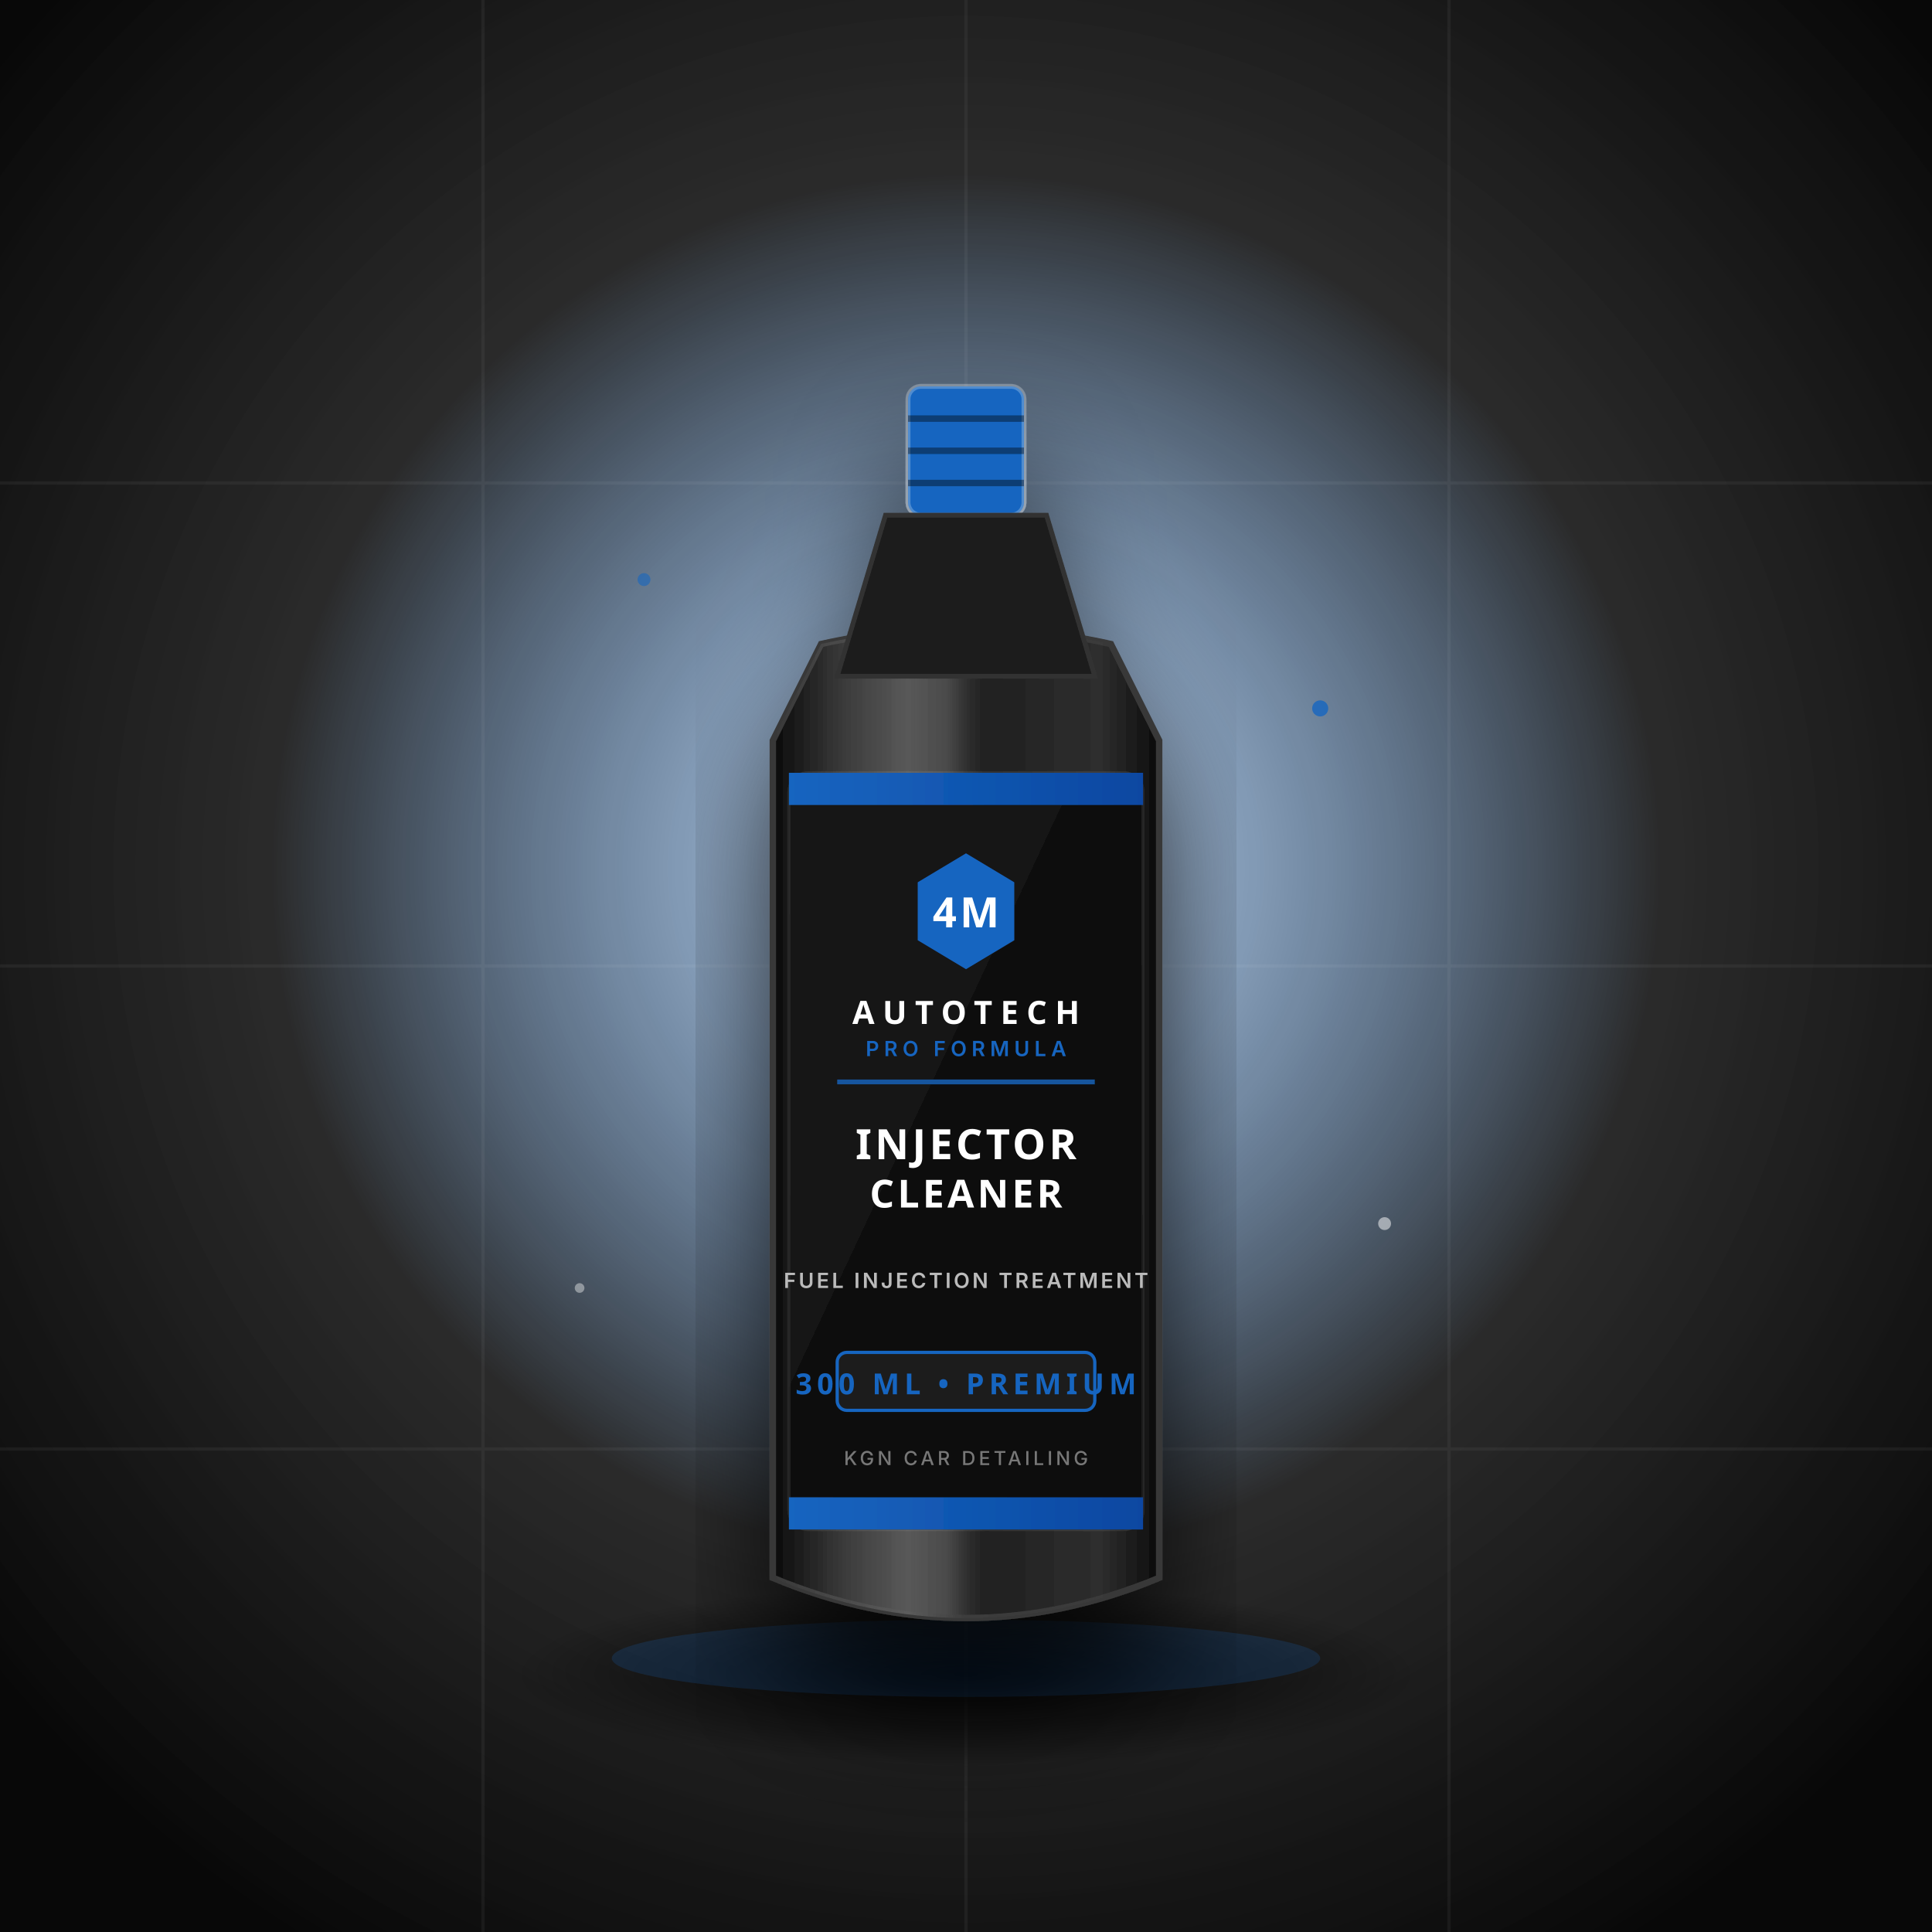
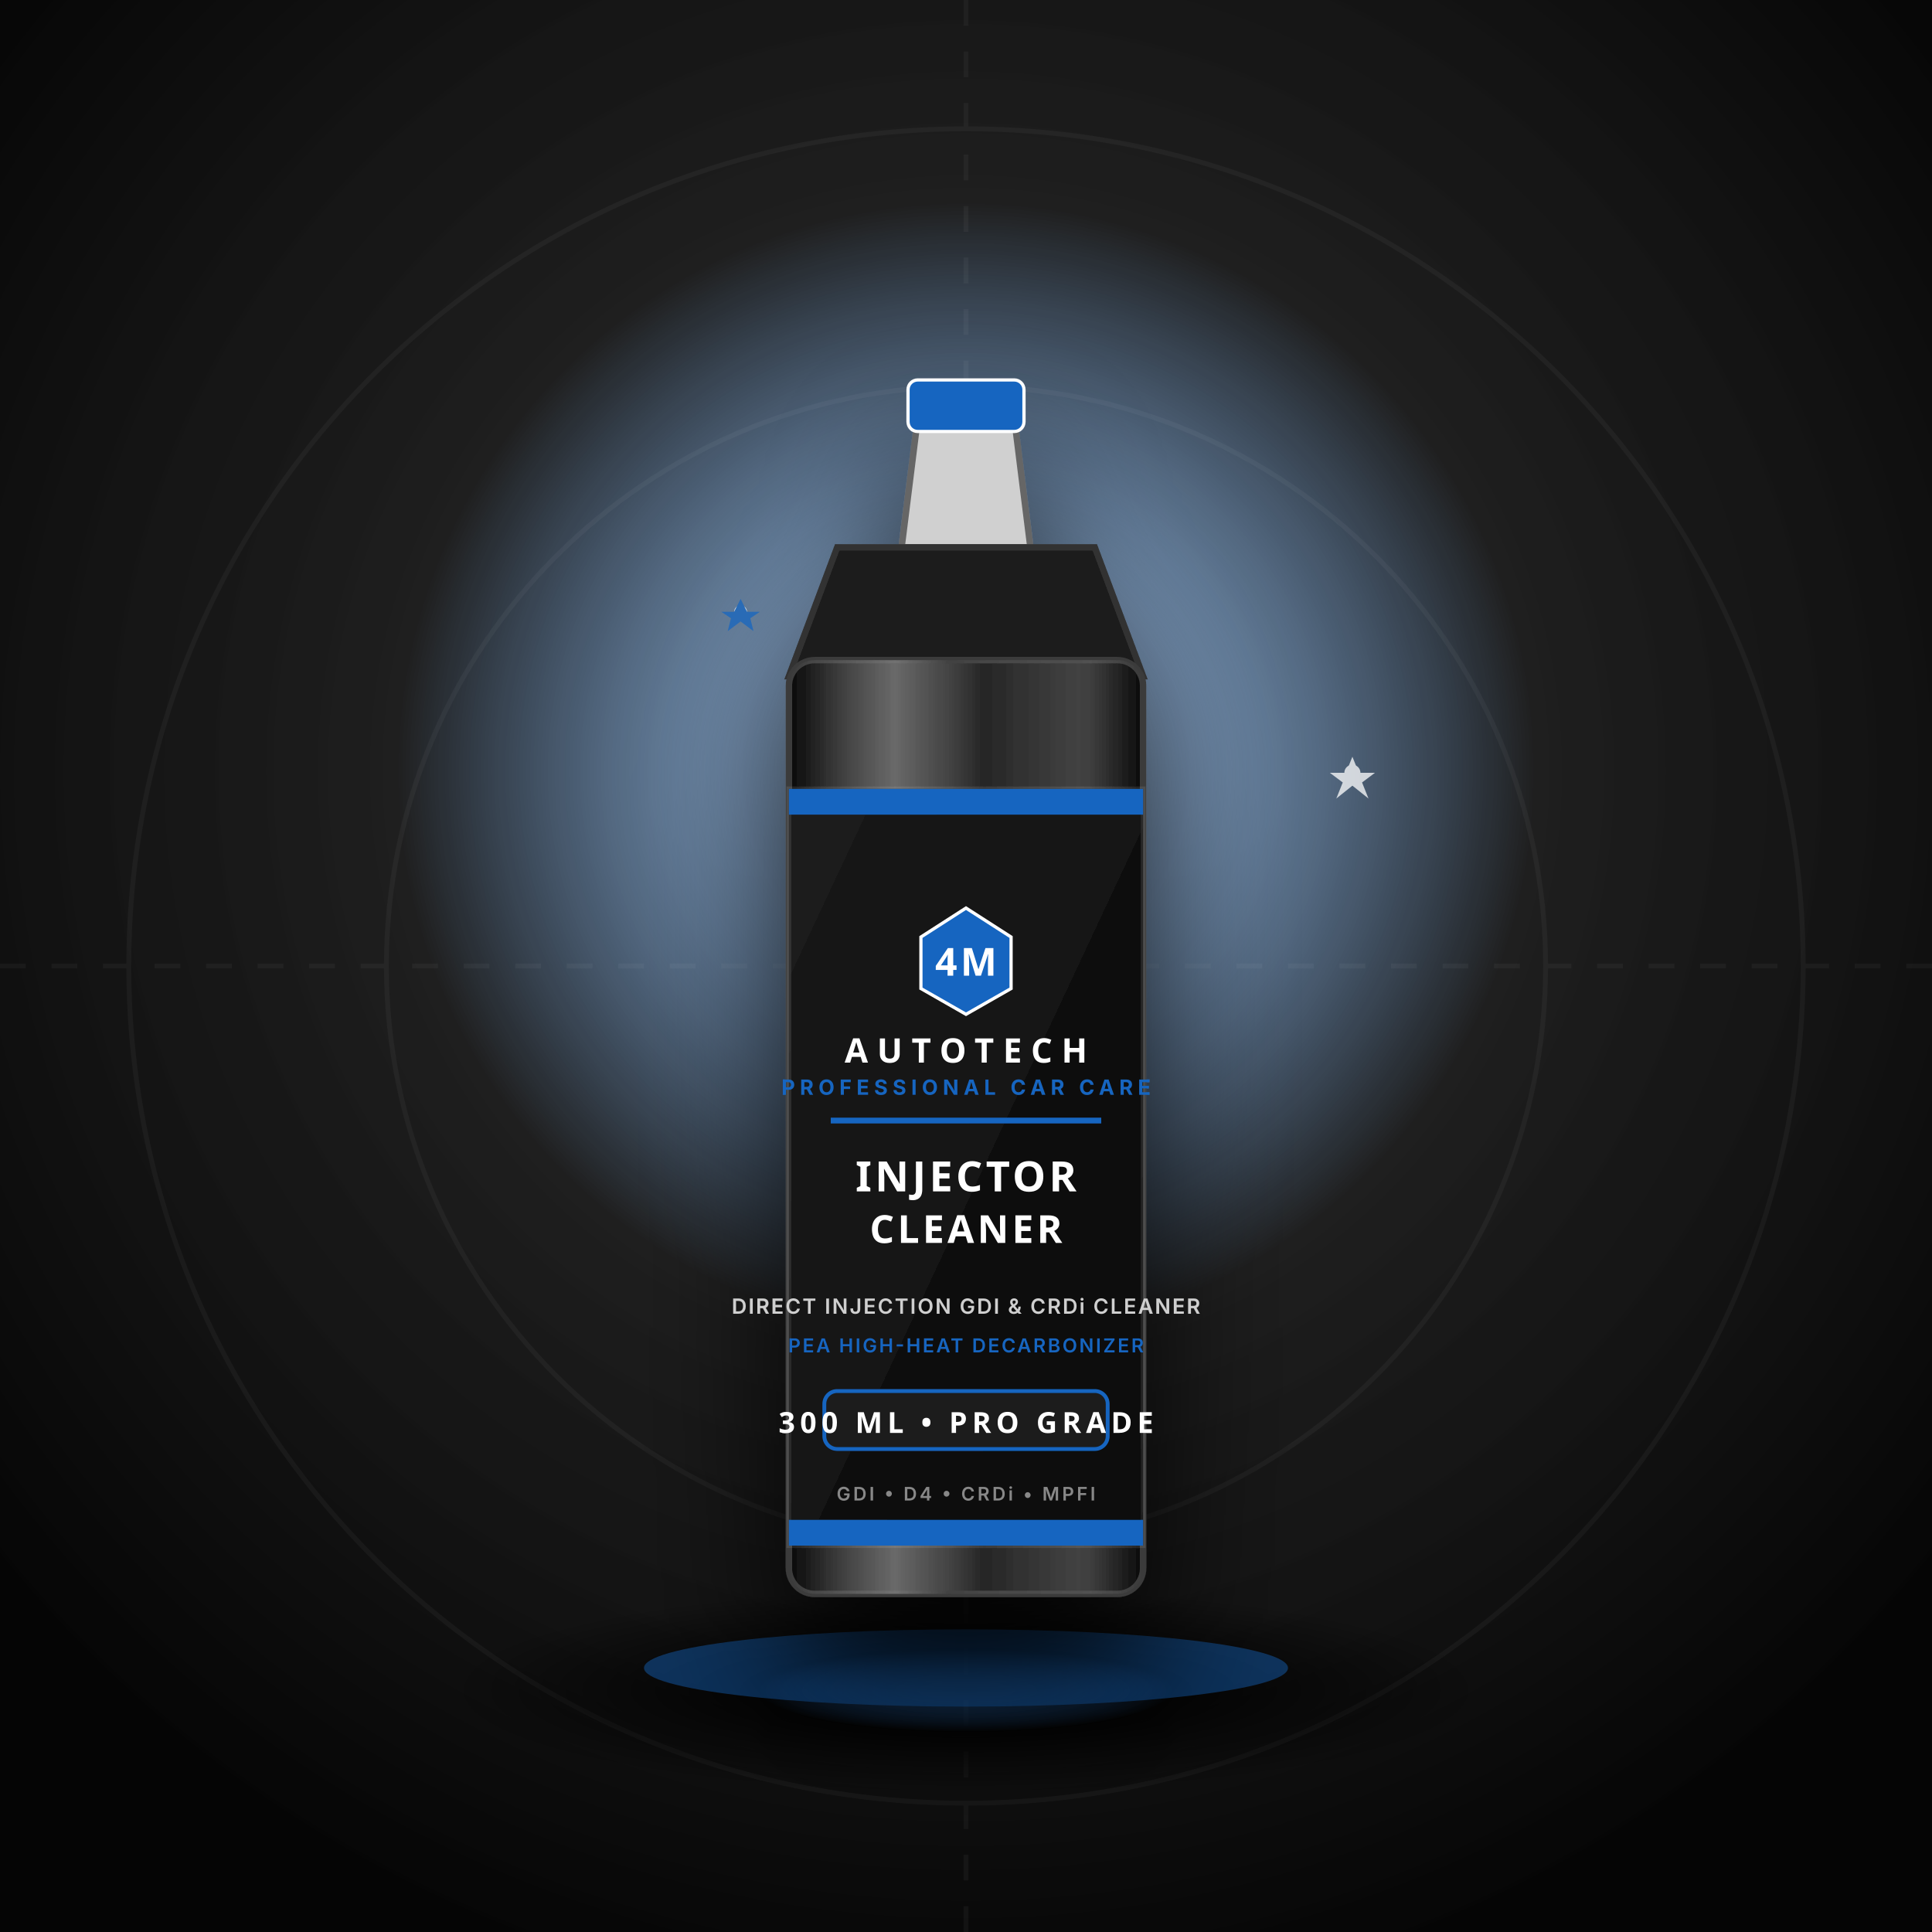
<svg xmlns="http://www.w3.org/2000/svg" viewBox="0 0 600 600" width="100%" height="100%">
  <defs>
-     <radialGradient id="bgGlow" cx="50%" cy="45%" r="65%">
-       <stop offset="0%" stop-color="#1565C0" stop-opacity="0.22" />
-       <stop offset="55%" stop-color="#141414" stop-opacity="0.9" />
-       <stop offset="100%" stop-color="#080808" stop-opacity="1" />
+     <radialGradient id="backdropGlow" cx="50%" cy="40%" r="65%">
+       <stop offset="0%" stop-color="#1565C0" stop-opacity="0.32" />
+       <stop offset="45%" stop-color="#141414" stop-opacity="0.95" />
+       <stop offset="100%" stop-color="#050505" stop-opacity="1" />
    </radialGradient>
-     <linearGradient id="bottleBody" x1="0%" y1="0%" x2="100%" y2="0%">
-       <stop offset="0%" stop-color="#0a0a0a" />
-       <stop offset="20%" stop-color="#282828" />
+     <linearGradient id="bodyGrad" x1="0%" y1="0%" x2="100%" y2="0%">
+       <stop offset="0%" stop-color="#080808" />
+       <stop offset="18%" stop-color="#242424" />
      <stop offset="45%" stop-color="#3c3c3c" />
-       <stop offset="55%" stop-color="#1c1c1c" />
-       <stop offset="85%" stop-color="#2c2c2c" />
-       <stop offset="100%" stop-color="#0c0c0c" />
-     </linearGradient>
-     <linearGradient id="labelGrad" x1="0%" y1="0%" x2="100%" y2="100%">
-       <stop offset="0%" stop-color="#181818" />
-       <stop offset="50%" stop-color="#101010" />
+       <stop offset="55%" stop-color="#181818" />
+       <stop offset="82%" stop-color="#2a2a2a" />
      <stop offset="100%" stop-color="#0a0a0a" />
    </linearGradient>
-     <linearGradient id="sheen" x1="0%" y1="0%" x2="100%" y2="0%">
+     <linearGradient id="metallicCan" x1="0%" y1="0%" x2="100%" y2="0%">
+       <stop offset="0%" stop-color="#1a1a1a" />
+       <stop offset="25%" stop-color="#666666" />
+       <stop offset="50%" stop-color="#888888" />
+       <stop offset="75%" stop-color="#333333" />
+       <stop offset="100%" stop-color="#111111" />
+     </linearGradient>
+     <linearGradient id="labelDarkGrad" x1="0%" y1="0%" x2="100%" y2="100%">
+       <stop offset="0%" stop-color="#1c1c1c" />
+       <stop offset="60%" stop-color="#101010" />
+       <stop offset="100%" stop-color="#070707" />
+     </linearGradient>
+     <linearGradient id="glassSheen" x1="0%" y1="0%" x2="100%" y2="0%">
      <stop offset="0%" stop-color="#fff" stop-opacity="0" />
-       <stop offset="35%" stop-color="#fff" stop-opacity="0.18" />
-       <stop offset="50%" stop-color="#fff" stop-opacity="0.02" />
+       <stop offset="30%" stop-color="#fff" stop-opacity="0.28" />
+       <stop offset="45%" stop-color="#fff" stop-opacity="0.04" />
+       <stop offset="85%" stop-color="#fff" stop-opacity="0.12" />
      <stop offset="100%" stop-color="#fff" stop-opacity="0" />
    </linearGradient>
-     <linearGradient id="brandAccent" x1="0%" y1="0%" x2="100%" y2="0%">
-       <stop offset="0%" stop-color="#1565C0" />
-       <stop offset="100%" stop-color="#0D47A1" />
-     </linearGradient>
-     <filter id="shadow" x="-20%" y="-20%" width="140%" height="140%">
-       <feDropShadow dx="0" dy="25" stdDeviation="20" flood-color="#000" flood-opacity="0.8" />
+     <filter id="softShadow" x="-25%" y="-20%" width="150%" height="150%">
+       <feDropShadow dx="0" dy="28" stdDeviation="22" flood-color="#000" flood-opacity="0.85" />
    </filter>
-     <radialGradient id="floorShadow" cx="50%" cy="50%" r="50%">
-       <stop offset="0%" stop-color="#000" stop-opacity="0.9" />
-       <stop offset="60%" stop-color="#000" stop-opacity="0.4" />
-       <stop offset="100%" stop-color="#000" stop-opacity="0" />
+     <radialGradient id="floorReflection" cx="50%" cy="50%" r="50%">
+       <stop offset="0%" stop-color="#1565C0" stop-opacity="0.3" />
+       <stop offset="40%" stop-color="#000000" stop-opacity="0.8" />
+       <stop offset="100%" stop-color="#000000" stop-opacity="0" />
    </radialGradient>
  </defs>
-   <rect width="600" height="600" fill="url(#bgGlow)" />
-   <g opacity="0.05" stroke="#fff" stroke-width="1">
-     <line x1="0" y1="150" x2="600" y2="150" />
-     <line x1="0" y1="300" x2="600" y2="300" />
-     <line x1="0" y1="450" x2="600" y2="450" />
-     <line x1="150" y1="0" x2="150" y2="600" />
-     <line x1="300" y1="0" x2="300" y2="600" />
-     <line x1="450" y1="0" x2="450" y2="600" />
+   <rect width="600" height="600" fill="url(#backdropGlow)" />
+   <g opacity="0.04" stroke="#ffffff" stroke-width="1.5" fill="none">
+     <circle cx="300" cy="300" r="180" />
+     <circle cx="300" cy="300" r="260" />
+     <line x1="0" y1="300" x2="600" y2="300" stroke-dasharray="8 8" />
+     <line x1="300" y1="0" x2="300" y2="600" stroke-dasharray="8 8" />
  </g>
-   <ellipse cx="300" cy="520" rx="140" ry="28" fill="url(#floorShadow)" />
-   <ellipse cx="300" cy="515" rx="110" ry="12" fill="#1565C0" opacity="0.2" />
-   <g filter="url(#shadow)">
-     <path d="M 255 200 Q 300 190 345 200 L 360 230 L 360 490 Q 300 515 240 490 L 240 230 Z" fill="url(#bottleBody)" stroke="#383838" stroke-width="2" />
-     <path d="M 255 200 Q 300 190 345 200 L 360 230 L 360 490 Q 300 515 240 490 L 240 230 Z" fill="url(#sheen)" />
-     <rect x="245" y="240" width="110" height="235" rx="6" fill="url(#labelGrad)" stroke="rgba(255,255,255,0.08)" stroke-width="1" />
-     <rect x="245" y="240" width="110" height="10" fill="url(#brandAccent)" />
-     <rect x="245" y="465" width="110" height="10" fill="url(#brandAccent)" />
-     <rect x="282" y="120" width="36" height="40" rx="4" fill="#1565C0" stroke="rgba(255,255,255,0.25)" stroke-width="1.5" />
-     <line x1="282" y1="130" x2="318" y2="130" stroke="rgba(0,0,0,0.4)" stroke-width="2" />
-     <line x1="282" y1="140" x2="318" y2="140" stroke="rgba(0,0,0,0.4)" stroke-width="2" />
-     <line x1="282" y1="150" x2="318" y2="150" stroke="rgba(0,0,0,0.4)" stroke-width="2" />
-     <path d="M 275 160 L 325 160 L 340 210 L 260 210 Z" fill="#1a1a1a" stroke="#333" stroke-width="1.5" />
+   <ellipse cx="300" cy="525" rx="160" ry="32" fill="url(#floorReflection)" />
+   <ellipse cx="300" cy="518" rx="100" ry="12" fill="#1565C0" opacity="0.45" />
+   <g filter="url(#softShadow)">
+     <path d="M 285 130 L 315 130 L 320 170 L 280 170 Z" fill="#d0d0d0" stroke="#666" stroke-width="2" />
+     <rect x="282" y="118" width="36" height="16" rx="3" fill="#1565C0" stroke="#fff" stroke-width="1" />
+     <path d="M 260 170 L 340 170 L 355 210 L 245 210 Z" fill="#1a1a1a" stroke="#333" stroke-width="2" />
+     <rect x="245" y="205" width="110" height="290" rx="8" fill="url(#bodyGrad)" stroke="#3a3a3a" stroke-width="2" />
+     <rect x="245" y="205" width="110" height="290" rx="8" fill="url(#glassSheen)" />
+     <rect x="245" y="245" width="110" height="235" fill="url(#labelDarkGrad)" stroke="rgba(255,255,255,0.1)" stroke-width="1.5" />
+     <rect x="245" y="245" width="110" height="8" fill="#1565C0" />
+     <rect x="245" y="472" width="110" height="8" fill="#1565C0" />
    <g text-anchor="middle">
-       <polygon points="300,265 315,274 315,292 300,301 285,292 285,274" fill="#1565C0" />
-       <text x="300" y="288" font-family="'Rajdhani', 'Impact', sans-serif" font-size="13" font-weight="900" fill="#ffffff" letter-spacing="1">4M</text>
-       <text x="300" y="318" font-family="'Rajdhani', 'Arial Black', sans-serif" font-size="10" font-weight="800" fill="#fff" letter-spacing="2.5">AUTOTECH</text>
-       <text x="300" y="328" font-family="'Inter', sans-serif" font-size="6.5" font-weight="600" fill="#1565C0" letter-spacing="1.5">PRO FORMULA</text>
-       <line x1="260" y1="336" x2="340" y2="336" stroke="#1565C0" stroke-width="1.5" opacity="0.8" />
-       <text x="300" y="360" font-family="'Rajdhani', 'Arial Black', sans-serif" font-size="13" font-weight="900" fill="#ffffff" letter-spacing="1">INJECTOR</text>
-       <text x="300" y="375" font-family="'Rajdhani', 'Arial Black', sans-serif" font-size="12" font-weight="900" fill="#ffffff" letter-spacing="1">CLEANER</text>
-       <text x="300" y="400" font-family="'Inter', sans-serif" font-size="6.5" font-weight="600" fill="#bbb" letter-spacing="0.8">FUEL INJECTION TREATMENT</text>
-       <rect x="260" y="420" width="80" height="18" rx="3" fill="#1e1e1e" stroke="#1565C0" stroke-width="1" />
-       <text x="300" y="433" font-family="'Rajdhani', sans-serif" font-size="9" font-weight="700" fill="#1565C0" letter-spacing="1.5">300 ML • PREMIUM</text>
-       <text x="300" y="455" font-family="'Inter', sans-serif" font-size="6" font-weight="500" fill="#777" letter-spacing="1">KGN CAR DETAILING</text>
+       <polygon points="300,282 314,291 314,307 300,315 286,307 286,291" fill="#1565C0" stroke="#ffffff" stroke-width="1" />
+       <text x="300" y="303" font-family="'Rajdhani', 'Impact', sans-serif" font-size="12" font-weight="900" fill="#ffffff" letter-spacing="1">4M</text>
+       <text x="300" y="330" font-family="'Rajdhani', 'Arial Black', sans-serif" font-size="10.5" font-weight="800" fill="#ffffff" letter-spacing="2.8">AUTOTECH</text>
+       <text x="300" y="340" font-family="'Inter', sans-serif" font-size="6.5" font-weight="700" fill="#1565C0" letter-spacing="1.5">PROFESSIONAL CAR CARE</text>
+       <line x1="258" y1="348" x2="342" y2="348" stroke="#1565C0" stroke-width="1.8" />
+       <text x="300" y="370" font-family="'Rajdhani', 'Arial Black', sans-serif" font-size="13" font-weight="900" fill="#ffffff" letter-spacing="1">INJECTOR</text>
+       <text x="300" y="386" font-family="'Rajdhani', 'Arial Black', sans-serif" font-size="12" font-weight="900" fill="#ffffff" letter-spacing="1">CLEANER</text>
+       <text x="300" y="408" font-family="'Inter', sans-serif" font-size="6.5" font-weight="600" fill="#cfcfcf" letter-spacing="0.5">DIRECT INJECTION GDI &amp; CRDi CLEANER</text>
+       <text x="300" y="420" font-family="'Inter', sans-serif" font-size="6" font-weight="600" fill="#1565C0" letter-spacing="0.6">PEA HIGH-HEAT DECARBONIZER</text>
+       <rect x="256" y="432" width="88" height="18" rx="4" fill="#1c1c1c" stroke="#1565C0" stroke-width="1.2" />
+       <text x="300" y="445" font-family="'Rajdhani', sans-serif" font-size="9" font-weight="800" fill="#ffffff" letter-spacing="1.5">300 ML • PRO GRADE</text>
+       <text x="300" y="466" font-family="'Inter', sans-serif" font-size="5.8" font-weight="600" fill="#888888" letter-spacing="0.8">GDI • D4 • CRDi • MPFI</text>
    </g>
  </g>
-   <circle cx="200" cy="180" r="2" fill="#1565C0" opacity="0.6" />
-   <circle cx="410" cy="220" r="2.5" fill="#1565C0" opacity="0.8" />
-   <circle cx="180" cy="400" r="1.5" fill="#fff" opacity="0.4" />
-   <circle cx="430" cy="380" r="2" fill="#fff" opacity="0.5" />
+   <g fill="#ffffff" opacity="0.75">
+     <circle cx="230" cy="190" r="2" />
+     <polygon points="230,186 232,190 236,190 233,192 234,196 230,193 226,196 227,192 224,190 228,190" fill="#1565C0" />
+     <circle cx="420" cy="240" r="2.5" />
+     <polygon points="420,235 422,240 427,240 423,243 425,248 420,244 415,248 417,243 413,240 418,240" fill="#ffffff" />
+   </g>
</svg>
